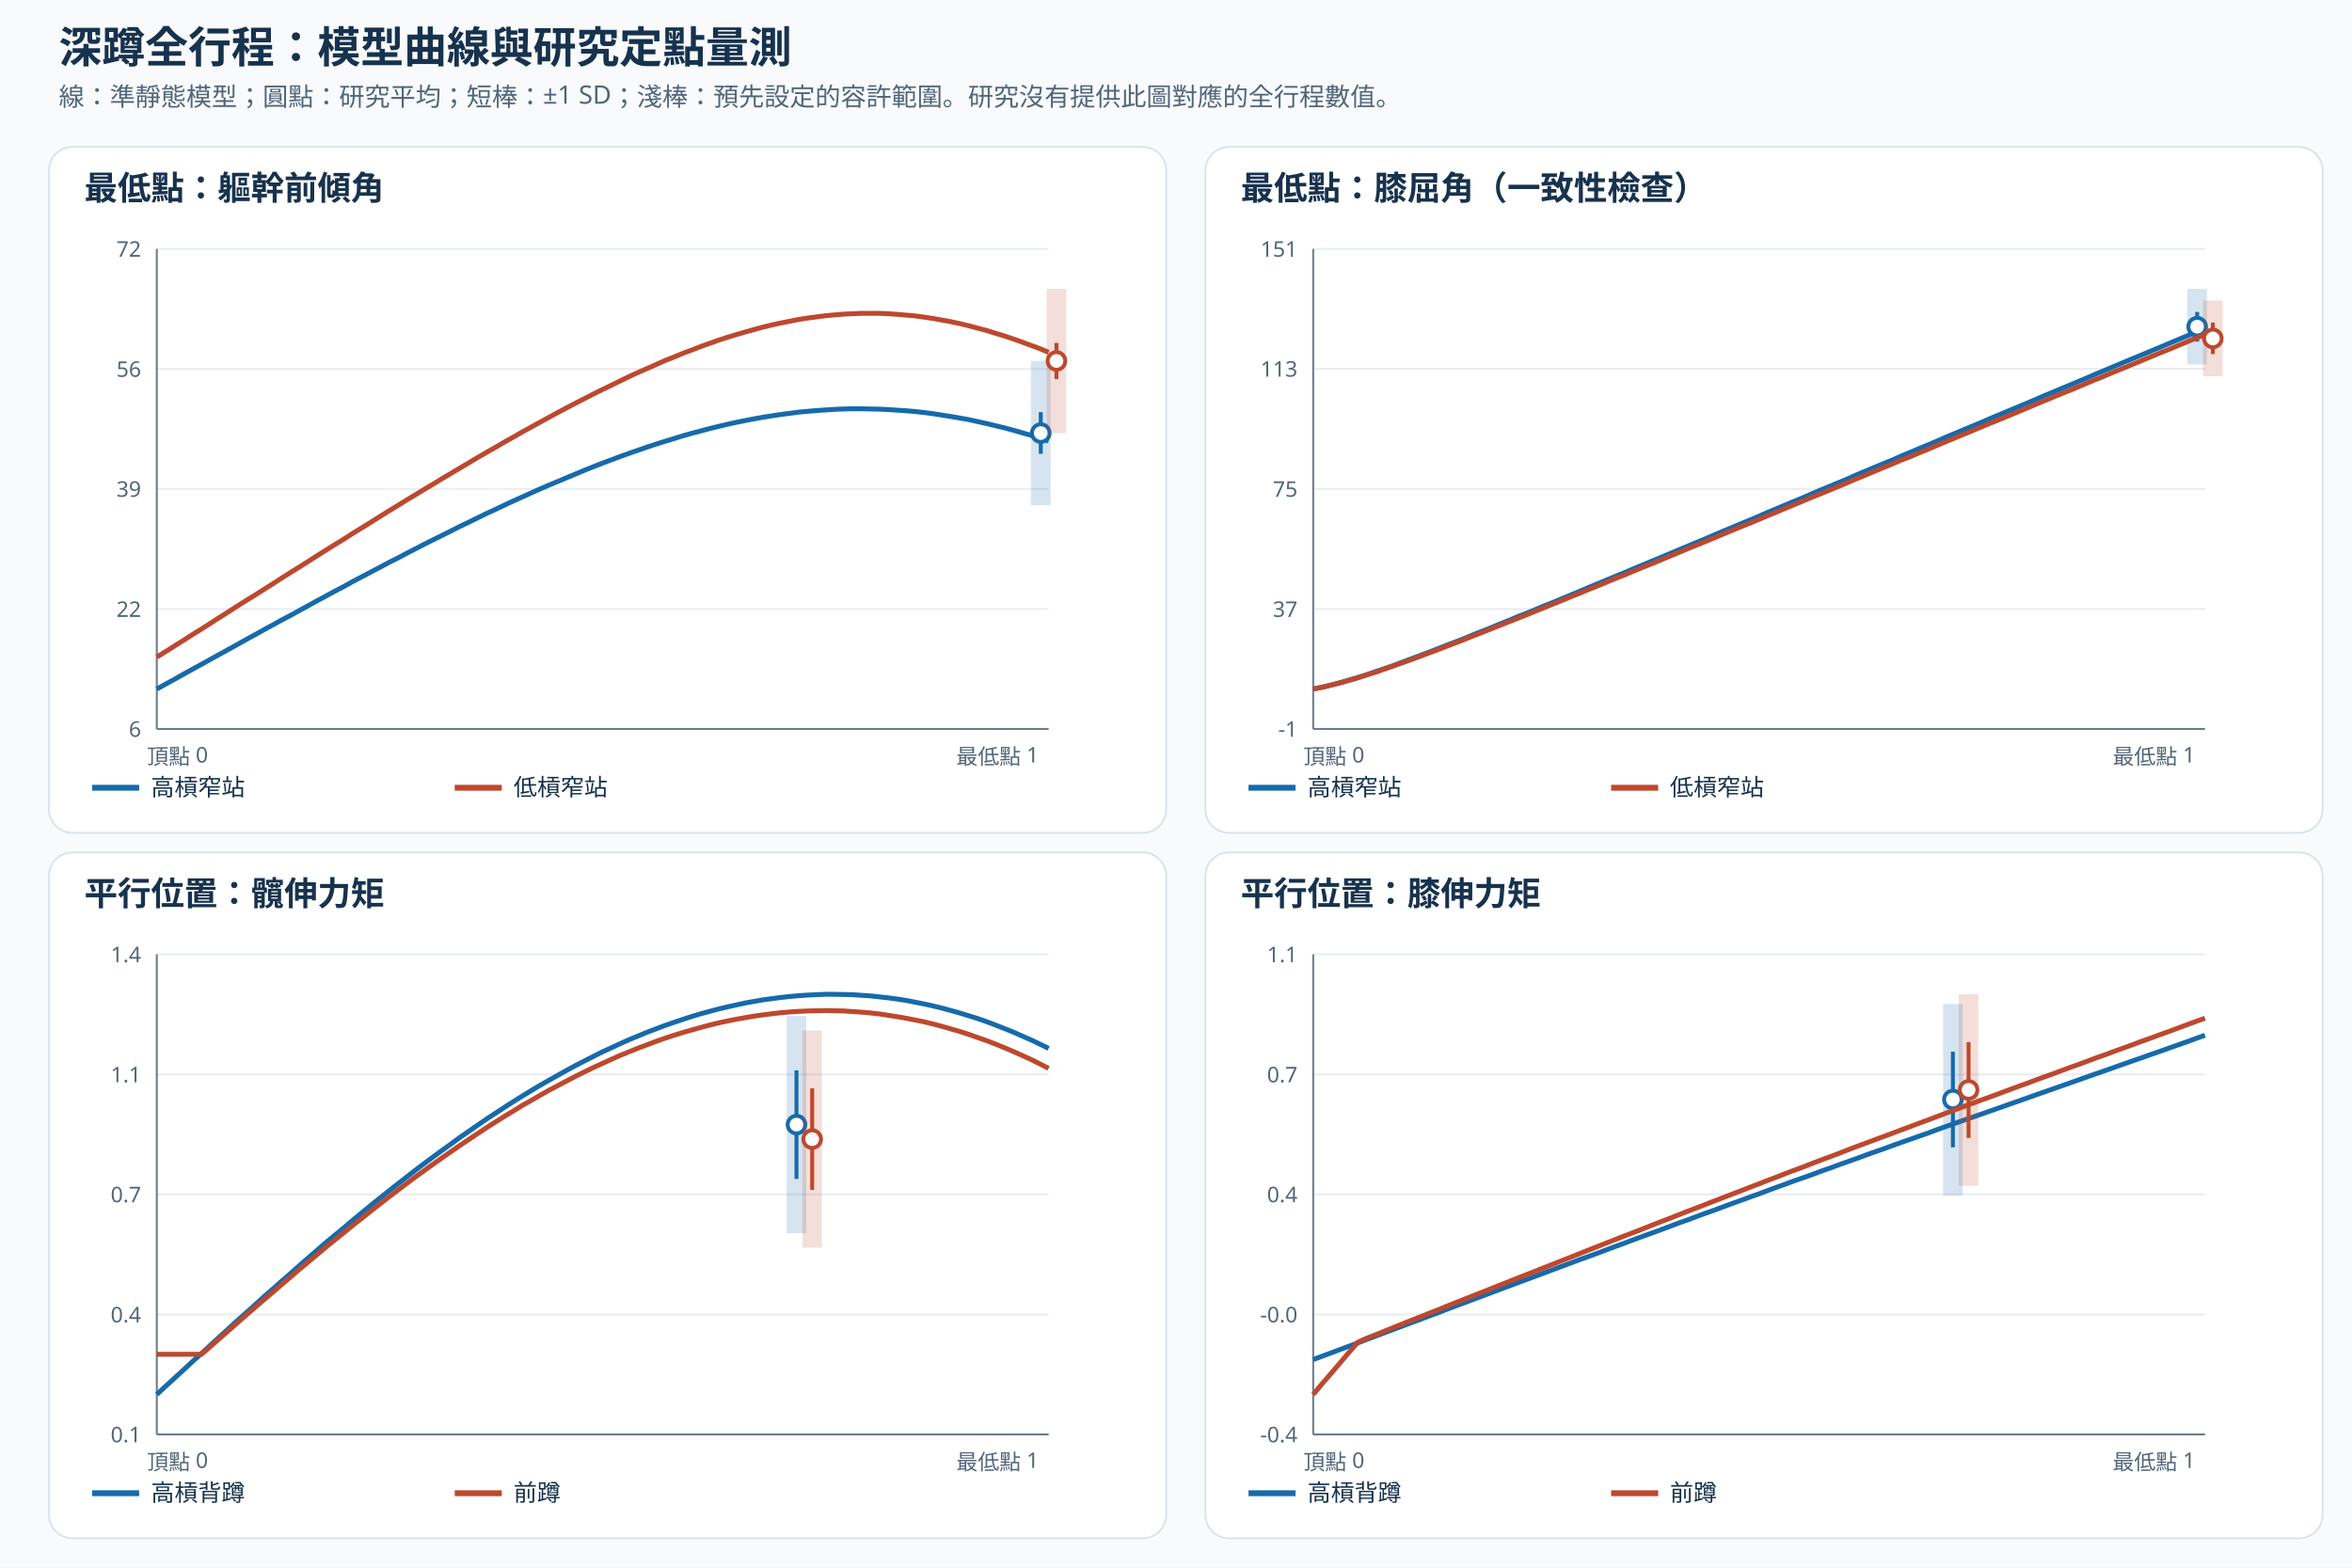
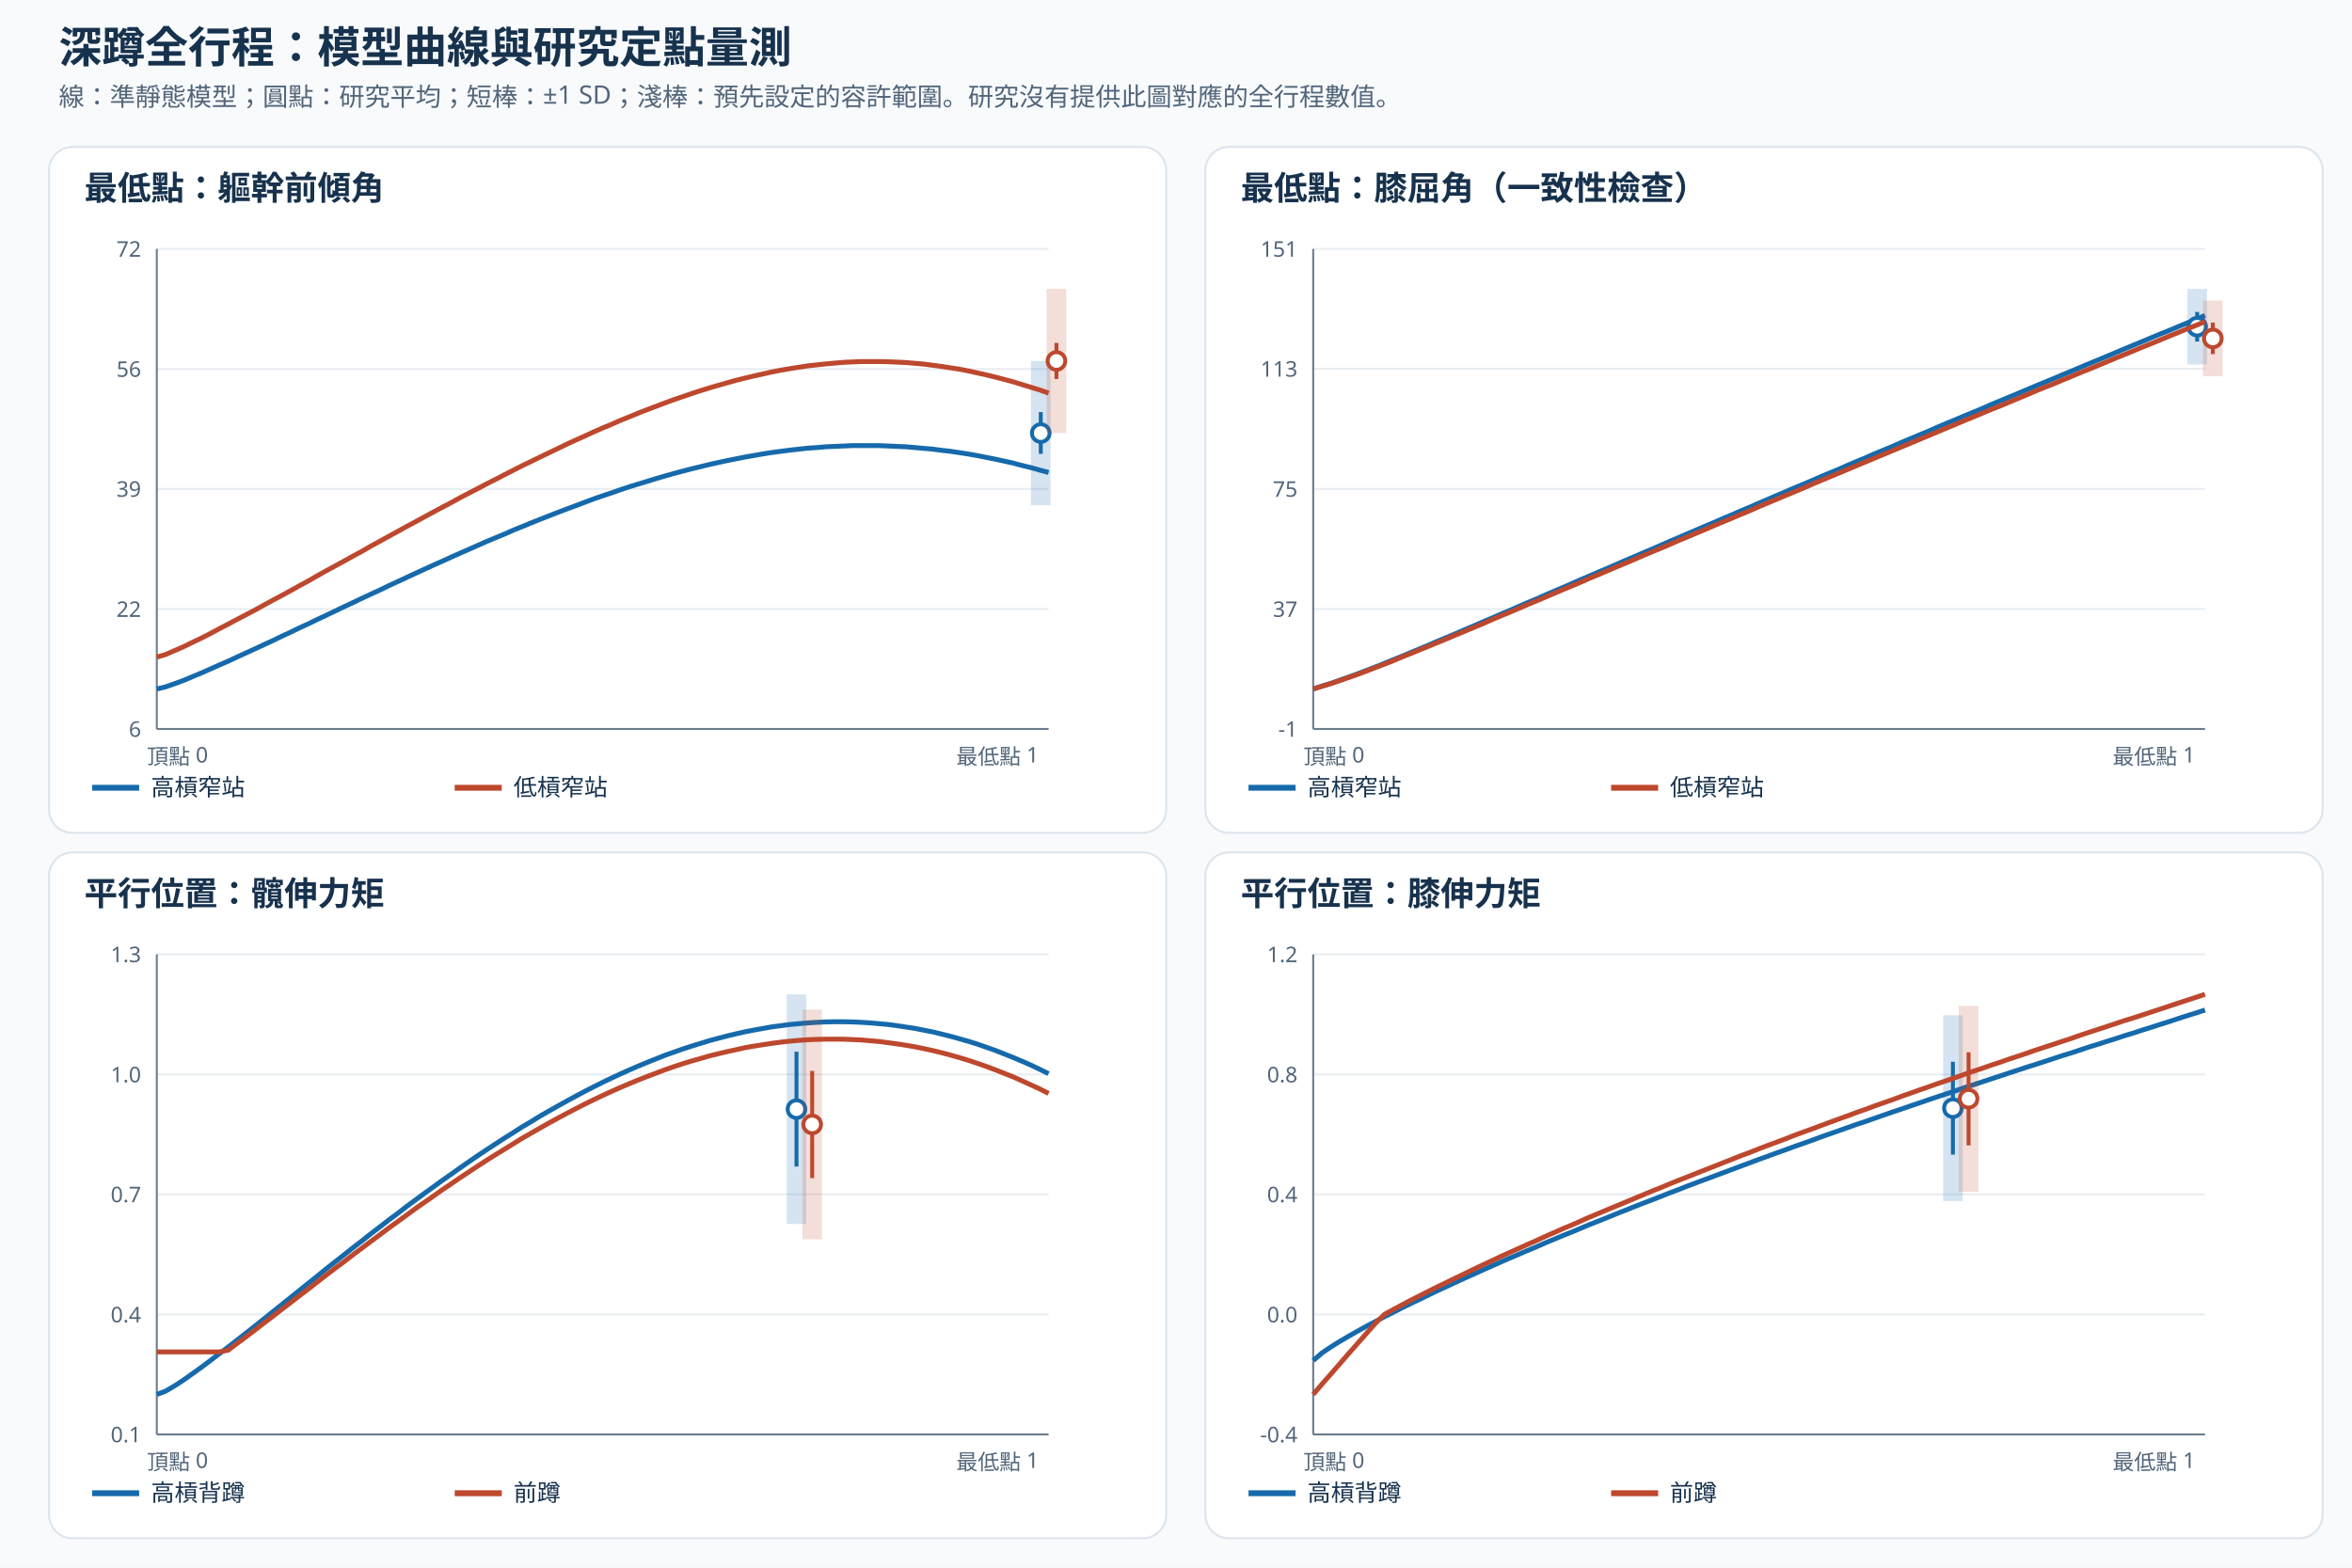
<svg xmlns="http://www.w3.org/2000/svg" viewBox="0 0 1200 800" role="img" aria-label="深蹲模型全行程與研究特定位置數值比對">
  <rect width="1200" height="800" fill="#f8fafc" />
  <text x="30" y="32" font-family="sans-serif" font-size="22" font-weight="700" fill="#17324d">深蹲全行程：模型曲線與研究定點量測</text>
  <text x="30" y="54" font-family="sans-serif" font-size="13" fill="#526579">線：準靜態模型；圓點：研究平均；短棒：±1 SD；淺棒：預先設定的容許範圍。研究沒有提供此圖對應的全行程數值。</text>
  <rect x="25" y="75" width="570" height="350" rx="12" fill="white" stroke="#dce4ed" />
  <text x="43" y="102" font-family="sans-serif" font-size="17" font-weight="700" fill="#17324d">最低點：軀幹前傾角</text>
  <line x1="80" y1="372.0" x2="535" y2="372.0" stroke="#e8edf2" />
  <text x="72" y="376.0" text-anchor="end" font-family="sans-serif" font-size="11" fill="#526579">6</text>
  <line x1="80" y1="310.8" x2="535" y2="310.8" stroke="#e8edf2" />
  <text x="72" y="314.8" text-anchor="end" font-family="sans-serif" font-size="11" fill="#526579">22</text>
  <line x1="80" y1="249.5" x2="535" y2="249.5" stroke="#e8edf2" />
  <text x="72" y="253.5" text-anchor="end" font-family="sans-serif" font-size="11" fill="#526579">39</text>
  <line x1="80" y1="188.3" x2="535" y2="188.3" stroke="#e8edf2" />
  <text x="72" y="192.3" text-anchor="end" font-family="sans-serif" font-size="11" fill="#526579">56</text>
  <line x1="80" y1="127.0" x2="535" y2="127.0" stroke="#e8edf2" />
  <text x="72" y="131.0" text-anchor="end" font-family="sans-serif" font-size="11" fill="#526579">72</text>
  <line x1="80" y1="127" x2="80" y2="372" stroke="#6b7c8c" />
  <line x1="80" y1="372" x2="535" y2="372" stroke="#6b7c8c" />
  <text x="75" y="390" font-family="sans-serif" font-size="11" fill="#526579">頂點 0</text>
  <text x="530" y="390" text-anchor="end" font-family="sans-serif" font-size="11" fill="#526579">最低點 1</text>
-   <path d="M80.0,351.6 L84.5,349.1 L89.1,346.6 L93.7,344.0 L98.2,341.5 L102.8,339.0 L107.3,336.5 L111.8,334.0 L116.4,331.5 L120.9,329.0 L125.5,326.4 L130.1,323.9 L134.6,321.4 L139.2,318.9 L143.7,316.4 L148.3,314.0 L152.8,311.5 L157.4,309.0 L161.9,306.5 L166.4,304.1 L171.0,301.6 L175.6,299.2 L180.1,296.7 L184.7,294.3 L189.2,291.9 L193.8,289.5 L198.3,287.1 L202.9,284.8 L207.4,282.4 L211.9,280.1 L216.5,277.7 L221.1,275.4 L225.6,273.2 L230.2,270.9 L234.7,268.6 L239.3,266.4 L243.8,264.2 L248.3,262.0 L252.9,259.9 L257.5,257.7 L262.0,255.6 L266.5,253.6 L271.1,251.5 L275.6,249.5 L280.2,247.5 L284.8,245.6 L289.3,243.7 L293.9,241.8 L298.4,239.9 L302.9,238.1 L307.5,236.3 L312.1,234.6 L316.6,232.9 L321.1,231.3 L325.7,229.7 L330.3,228.1 L334.8,226.6 L339.3,225.2 L343.9,223.8 L348.4,222.4 L353.0,221.1 L357.6,219.9 L362.1,218.7 L366.6,217.6 L371.2,216.5 L375.8,215.5 L380.3,214.6 L384.9,213.7 L389.4,212.9 L393.9,212.2 L398.5,211.5 L403.1,210.9 L407.6,210.3 L412.1,209.9 L416.7,209.5 L421.3,209.2 L425.8,208.9 L430.4,208.7 L434.9,208.6 L439.4,208.6 L444.0,208.7 L448.6,208.8 L453.1,209.0 L457.6,209.3 L462.2,209.6 L466.8,210.0 L471.3,210.5 L475.9,211.1 L480.4,211.8 L484.9,212.5 L489.5,213.3 L494.1,214.1 L498.6,215.1 L503.2,216.1 L507.7,217.2 L512.3,218.3 L516.8,219.5 L521.3,220.8 L525.9,222.1 L530.5,223.6 L535.0,225.0" fill="none" stroke="#166aab" stroke-width="2.5" />
+   <path d="M80.0,351.6 L84.5,350.5 L89.1,348.9 L93.7,347.2 L98.2,345.3 L102.8,343.4 L107.3,341.4 L111.8,339.4 L116.4,337.4 L120.9,335.3 L125.5,333.2 L130.1,331.1 L134.6,329.0 L139.2,326.9 L143.7,324.7 L148.3,322.6 L152.8,320.4 L157.4,318.3 L161.9,316.1 L166.4,314.0 L171.0,311.8 L175.6,309.6 L180.1,307.5 L184.7,305.3 L189.2,303.2 L193.8,301.1 L198.3,298.9 L202.9,296.8 L207.4,294.7 L211.9,292.6 L216.5,290.5 L221.1,288.4 L225.6,286.4 L230.2,284.3 L234.7,282.3 L239.3,280.3 L243.8,278.3 L248.3,276.3 L252.9,274.4 L257.5,272.5 L262.0,270.5 L266.5,268.7 L271.1,266.8 L275.6,265.0 L280.2,263.2 L284.8,261.4 L289.3,259.7 L293.9,258.0 L298.4,256.3 L302.9,254.6 L307.5,253.0 L312.1,251.5 L316.6,249.9 L321.1,248.4 L325.7,247.0 L330.3,245.6 L334.8,244.2 L339.3,242.9 L343.9,241.6 L348.4,240.4 L353.0,239.2 L357.6,238.1 L362.1,237.0 L366.6,236.0 L371.2,235.0 L375.8,234.1 L380.3,233.2 L384.9,232.4 L389.4,231.6 L393.9,230.9 L398.5,230.3 L403.1,229.7 L407.6,229.2 L412.1,228.7 L416.7,228.4 L421.3,228.0 L425.8,227.8 L430.4,227.6 L434.9,227.4 L439.4,227.4 L444.0,227.4 L448.6,227.4 L453.1,227.6 L457.6,227.8 L462.2,228.0 L466.8,228.4 L471.3,228.8 L475.9,229.2 L480.4,229.8 L484.9,230.3 L489.5,231.0 L494.1,231.7 L498.6,232.5 L503.2,233.4 L507.7,234.3 L512.3,235.3 L516.8,236.3 L521.3,237.5 L525.9,238.6 L530.5,239.9 L535.0,241.1" fill="none" stroke="#166aab" stroke-width="2.5" />
  <line x1="531" y1="257.8" x2="531" y2="184.2" stroke="#166aab" stroke-width="10" opacity="0.18" />
  <line x1="531" y1="231.6" x2="531" y2="210.3" stroke="#166aab" stroke-width="2" />
  <circle cx="531" cy="221.0" r="4.5" fill="white" stroke="#166aab" stroke-width="2" />
  <line x1="47" y1="402" x2="71" y2="402" stroke="#166aab" stroke-width="3" />
  <text x="77" y="406" font-family="sans-serif" font-size="12" fill="#17324d">高槓窄站</text>
-   <path d="M80.0,335.3 L84.5,332.5 L89.1,329.6 L93.7,326.7 L98.2,323.8 L102.8,321.0 L107.3,318.1 L111.8,315.2 L116.4,312.3 L120.9,309.4 L125.5,306.5 L130.1,303.7 L134.6,300.8 L139.2,297.9 L143.7,295.0 L148.3,292.1 L152.8,289.3 L157.4,286.4 L161.9,283.5 L166.4,280.7 L171.0,277.8 L175.6,275.0 L180.1,272.1 L184.7,269.3 L189.2,266.5 L193.8,263.6 L198.3,260.8 L202.9,258.0 L207.4,255.2 L211.9,252.5 L216.5,249.7 L221.1,247.0 L225.6,244.2 L230.2,241.5 L234.7,238.8 L239.3,236.1 L243.8,233.4 L248.3,230.8 L252.9,228.2 L257.5,225.5 L262.0,223.0 L266.5,220.4 L271.1,217.9 L275.6,215.4 L280.2,212.9 L284.8,210.4 L289.3,208.0 L293.9,205.6 L298.4,203.3 L302.9,201.0 L307.5,198.7 L312.1,196.5 L316.6,194.3 L321.1,192.1 L325.7,190.0 L330.3,188.0 L334.8,186.0 L339.3,184.0 L343.9,182.2 L348.4,180.3 L353.0,178.6 L357.6,176.8 L362.1,175.2 L366.6,173.6 L371.2,172.1 L375.8,170.7 L380.3,169.4 L384.9,168.1 L389.4,166.9 L393.9,165.8 L398.5,164.8 L403.1,163.9 L407.6,163.0 L412.1,162.3 L416.7,161.7 L421.3,161.1 L425.8,160.7 L430.4,160.3 L434.9,160.1 L439.4,159.9 L444.0,159.9 L448.6,159.9 L453.1,160.1 L457.6,160.4 L462.2,160.8 L466.8,161.2 L471.3,161.8 L475.9,162.5 L480.4,163.3 L484.9,164.1 L489.5,165.1 L494.1,166.2 L498.6,167.4 L503.2,168.6 L507.7,170.0 L512.3,171.4 L516.8,172.9 L521.3,174.5 L525.9,176.2 L530.5,177.9 L535.0,179.8" fill="none" stroke="#bd482e" stroke-width="2.5" />
+   <path d="M80.0,335.3 L84.5,334.0 L89.1,332.0 L93.7,330.0 L98.2,327.8 L102.8,325.6 L107.3,323.3 L111.8,320.9 L116.4,318.5 L120.9,316.1 L125.5,313.7 L130.1,311.3 L134.6,308.8 L139.2,306.3 L143.7,303.9 L148.3,301.4 L152.8,298.9 L157.4,296.4 L161.9,293.8 L166.4,291.3 L171.0,288.8 L175.6,286.3 L180.1,283.8 L184.7,281.3 L189.2,278.7 L193.8,276.2 L198.3,273.7 L202.9,271.2 L207.4,268.7 L211.9,266.3 L216.5,263.8 L221.1,261.3 L225.6,258.9 L230.2,256.5 L234.7,254.0 L239.3,251.6 L243.8,249.3 L248.3,246.9 L252.9,244.6 L257.5,242.2 L262.0,239.9 L266.5,237.6 L271.1,235.4 L275.6,233.2 L280.2,231.0 L284.8,228.8 L289.3,226.6 L293.9,224.5 L298.4,222.5 L302.9,220.4 L307.5,218.4 L312.1,216.5 L316.6,214.5 L321.1,212.7 L325.7,210.8 L330.3,209.0 L334.8,207.3 L339.3,205.6 L343.9,203.9 L348.4,202.4 L353.0,200.8 L357.6,199.3 L362.1,197.9 L366.6,196.6 L371.2,195.3 L375.8,194.0 L380.3,192.9 L384.9,191.8 L389.4,190.8 L393.9,189.8 L398.5,188.9 L403.1,188.1 L407.6,187.4 L412.1,186.7 L416.7,186.2 L421.3,185.7 L425.8,185.3 L430.4,184.9 L434.9,184.7 L439.4,184.5 L444.0,184.5 L448.6,184.5 L453.1,184.6 L457.6,184.8 L462.2,185.0 L466.8,185.4 L471.3,185.8 L475.9,186.4 L480.4,187.0 L484.9,187.7 L489.5,188.4 L494.1,189.3 L498.6,190.3 L503.2,191.3 L507.7,192.4 L512.3,193.6 L516.8,194.8 L521.3,196.2 L525.9,197.6 L530.5,199.0 L535.0,200.6" fill="none" stroke="#bd482e" stroke-width="2.5" />
  <line x1="539" y1="221.0" x2="539" y2="147.4" stroke="#bd482e" stroke-width="10" opacity="0.18" />
  <line x1="539" y1="193.4" x2="539" y2="175.0" stroke="#bd482e" stroke-width="2" />
  <circle cx="539" cy="184.2" r="4.5" fill="white" stroke="#bd482e" stroke-width="2" />
  <line x1="232" y1="402" x2="256" y2="402" stroke="#bd482e" stroke-width="3" />
  <text x="262" y="406" font-family="sans-serif" font-size="12" fill="#17324d">低槓窄站</text>
  <rect x="615" y="75" width="570" height="350" rx="12" fill="white" stroke="#dce4ed" />
  <text x="633" y="102" font-family="sans-serif" font-size="17" font-weight="700" fill="#17324d">最低點：膝屈角（一致性檢查）</text>
  <line x1="670" y1="372.0" x2="1125" y2="372.0" stroke="#e8edf2" />
  <text x="662" y="376.0" text-anchor="end" font-family="sans-serif" font-size="11" fill="#526579">-1</text>
  <line x1="670" y1="310.8" x2="1125" y2="310.8" stroke="#e8edf2" />
  <text x="662" y="314.8" text-anchor="end" font-family="sans-serif" font-size="11" fill="#526579">37</text>
  <line x1="670" y1="249.5" x2="1125" y2="249.5" stroke="#e8edf2" />
  <text x="662" y="253.5" text-anchor="end" font-family="sans-serif" font-size="11" fill="#526579">75</text>
  <line x1="670" y1="188.2" x2="1125" y2="188.2" stroke="#e8edf2" />
  <text x="662" y="192.2" text-anchor="end" font-family="sans-serif" font-size="11" fill="#526579">113</text>
  <line x1="670" y1="127.0" x2="1125" y2="127.0" stroke="#e8edf2" />
  <text x="662" y="131.0" text-anchor="end" font-family="sans-serif" font-size="11" fill="#526579">151</text>
  <line x1="670" y1="127" x2="670" y2="372" stroke="#6b7c8c" />
  <line x1="670" y1="372" x2="1125" y2="372" stroke="#6b7c8c" />
  <text x="665" y="390" font-family="sans-serif" font-size="11" fill="#526579">頂點 0</text>
  <text x="1120" y="390" text-anchor="end" font-family="sans-serif" font-size="11" fill="#526579">最低點 1</text>
-   <path d="M670.0,351.6 L674.5,350.7 L679.1,349.6 L683.6,348.4 L688.2,347.1 L692.8,345.7 L697.3,344.3 L701.9,342.7 L706.4,341.2 L711.0,339.6 L715.5,337.9 L720.0,336.2 L724.6,334.5 L729.1,332.8 L733.7,331.0 L738.3,329.2 L742.8,327.5 L747.4,325.7 L751.9,323.8 L756.5,322.0 L761.0,320.2 L765.5,318.3 L770.1,316.5 L774.6,314.6 L779.2,312.8 L783.8,310.9 L788.3,309.0 L792.9,307.2 L797.4,305.3 L802.0,303.4 L806.5,301.5 L811.0,299.6 L815.6,297.7 L820.1,295.8 L824.7,293.9 L829.3,292.0 L833.8,290.1 L838.4,288.2 L842.9,286.3 L847.5,284.4 L852.0,282.5 L856.5,280.6 L861.1,278.7 L865.6,276.8 L870.2,274.9 L874.8,272.9 L879.3,271.0 L883.9,269.1 L888.4,267.2 L893.0,265.3 L897.5,263.4 L902.0,261.4 L906.6,259.5 L911.1,257.6 L915.7,255.7 L920.3,253.8 L924.8,251.8 L929.3,249.9 L933.9,248.0 L938.5,246.1 L943.0,244.2 L947.5,242.2 L952.1,240.3 L956.6,238.4 L961.2,236.5 L965.8,234.6 L970.3,232.6 L974.9,230.7 L979.4,228.8 L984.0,226.9 L988.5,225.0 L993.0,223.0 L997.6,221.1 L1002.1,219.2 L1006.7,217.3 L1011.3,215.4 L1015.8,213.4 L1020.4,211.5 L1024.9,209.6 L1029.5,207.7 L1034.0,205.8 L1038.5,203.9 L1043.1,201.9 L1047.7,200.0 L1052.2,198.1 L1056.8,196.2 L1061.3,194.3 L1065.8,192.4 L1070.4,190.4 L1075.0,188.5 L1079.5,186.6 L1084.0,184.7 L1088.6,182.8 L1093.2,180.9 L1097.7,179.0 L1102.3,177.1 L1106.8,175.2 L1111.3,173.3 L1115.9,171.4 L1120.5,169.5 L1125.0,167.6" fill="none" stroke="#166aab" stroke-width="2.5" />
+   <path d="M670.0,351.6 L674.5,350.1 L679.1,348.7 L683.6,347.1 L688.2,345.5 L692.8,343.8 L697.3,342.1 L701.9,340.3 L706.4,338.5 L711.0,336.6 L715.5,334.8 L720.0,332.9 L724.6,331.0 L729.1,329.1 L733.7,327.1 L738.3,325.2 L742.8,323.3 L747.4,321.3 L751.9,319.4 L756.5,317.4 L761.0,315.5 L765.5,313.5 L770.1,311.6 L774.6,309.6 L779.2,307.6 L783.8,305.7 L788.3,303.7 L792.9,301.7 L797.4,299.8 L802.0,297.8 L806.5,295.8 L811.0,293.9 L815.6,291.9 L820.1,290.0 L824.7,288.0 L829.3,286.0 L833.8,284.1 L838.4,282.1 L842.9,280.2 L847.5,278.2 L852.0,276.2 L856.5,274.3 L861.1,272.3 L865.6,270.4 L870.2,268.4 L874.8,266.5 L879.3,264.5 L883.9,262.6 L888.4,260.6 L893.0,258.7 L897.5,256.7 L902.0,254.8 L906.6,252.8 L911.1,250.9 L915.7,248.9 L920.3,247.0 L924.8,245.1 L929.3,243.1 L933.9,241.2 L938.5,239.3 L943.0,237.3 L947.5,235.4 L952.1,233.5 L956.6,231.5 L961.2,229.6 L965.8,227.7 L970.3,225.7 L974.9,223.8 L979.4,221.9 L984.0,220.0 L988.5,218.0 L993.0,216.1 L997.6,214.2 L1002.1,212.3 L1006.7,210.4 L1011.3,208.5 L1015.8,206.5 L1020.4,204.6 L1024.9,202.7 L1029.5,200.8 L1034.0,198.9 L1038.5,197.0 L1043.1,195.1 L1047.7,193.2 L1052.2,191.3 L1056.8,189.4 L1061.3,187.5 L1065.8,185.6 L1070.4,183.7 L1075.0,181.8 L1079.5,179.9 L1084.0,178.0 L1088.6,176.1 L1093.2,174.2 L1097.7,172.3 L1102.3,170.4 L1106.8,168.6 L1111.3,166.7 L1115.9,164.8 L1120.5,162.9 L1125.0,161.0" fill="none" stroke="#166aab" stroke-width="2.5" />
  <line x1="1121" y1="186.0" x2="1121" y2="147.4" stroke="#166aab" stroke-width="10" opacity="0.18" />
  <line x1="1121" y1="174.3" x2="1121" y2="159.2" stroke="#166aab" stroke-width="2" />
  <circle cx="1121" cy="166.7" r="4.5" fill="white" stroke="#166aab" stroke-width="2" />
  <line x1="637" y1="402" x2="661" y2="402" stroke="#166aab" stroke-width="3" />
  <text x="667" y="406" font-family="sans-serif" font-size="12" fill="#17324d">高槓窄站</text>
-   <path d="M670.0,351.6 L674.5,350.7 L679.1,349.6 L683.6,348.5 L688.2,347.2 L692.8,345.9 L697.3,344.4 L701.9,343.0 L706.4,341.4 L711.0,339.8 L715.5,338.2 L720.0,336.6 L724.6,334.9 L729.1,333.2 L733.7,331.5 L738.3,329.7 L742.8,328.0 L747.4,326.2 L751.9,324.4 L756.5,322.6 L761.0,320.8 L765.5,319.0 L770.1,317.2 L774.6,315.4 L779.2,313.6 L783.8,311.7 L788.3,309.9 L792.9,308.0 L797.4,306.2 L802.0,304.3 L806.5,302.5 L811.0,300.6 L815.6,298.8 L820.1,296.9 L824.7,295.0 L829.3,293.2 L833.8,291.3 L838.4,289.4 L842.9,287.6 L847.5,285.7 L852.0,283.8 L856.5,281.9 L861.1,280.0 L865.6,278.2 L870.2,276.3 L874.8,274.4 L879.3,272.5 L883.9,270.6 L888.4,268.7 L893.0,266.9 L897.5,265.0 L902.0,263.1 L906.6,261.2 L911.1,259.3 L915.7,257.4 L920.3,255.5 L924.8,253.6 L929.3,251.8 L933.9,249.9 L938.5,248.0 L943.0,246.1 L947.5,244.2 L952.1,242.3 L956.6,240.4 L961.2,238.5 L965.8,236.6 L970.3,234.7 L974.9,232.9 L979.4,231.0 L984.0,229.1 L988.5,227.2 L993.0,225.3 L997.6,223.4 L1002.1,221.5 L1006.7,219.6 L1011.3,217.7 L1015.8,215.8 L1020.4,214.0 L1024.9,212.1 L1029.5,210.2 L1034.0,208.3 L1038.5,206.4 L1043.1,204.5 L1047.7,202.6 L1052.2,200.7 L1056.8,198.9 L1061.3,197.0 L1065.8,195.1 L1070.4,193.2 L1075.0,191.3 L1079.5,189.4 L1084.0,187.6 L1088.6,185.7 L1093.2,183.8 L1097.7,181.9 L1102.3,180.0 L1106.8,178.2 L1111.3,176.3 L1115.9,174.4 L1120.5,172.5 L1125.0,170.7" fill="none" stroke="#bd482e" stroke-width="2.5" />
+   <path d="M670.0,351.6 L674.5,350.2 L679.1,348.8 L683.6,347.3 L688.2,345.7 L692.8,344.1 L697.3,342.4 L701.9,340.6 L706.4,338.9 L711.0,337.1 L715.5,335.2 L720.0,333.4 L724.6,331.5 L729.1,329.7 L733.7,327.8 L738.3,325.9 L742.8,324.0 L747.4,322.1 L751.9,320.2 L756.5,318.3 L761.0,316.3 L765.5,314.4 L770.1,312.5 L774.6,310.6 L779.2,308.6 L783.8,306.7 L788.3,304.8 L792.9,302.8 L797.4,300.9 L802.0,299.0 L806.5,297.1 L811.0,295.1 L815.6,293.2 L820.1,291.3 L824.7,289.3 L829.3,287.4 L833.8,285.5 L838.4,283.5 L842.9,281.6 L847.5,279.7 L852.0,277.8 L856.5,275.8 L861.1,273.9 L865.6,272.0 L870.2,270.1 L874.8,268.1 L879.3,266.2 L883.9,264.3 L888.4,262.4 L893.0,260.5 L897.5,258.5 L902.0,256.6 L906.6,254.7 L911.1,252.8 L915.7,250.9 L920.3,249.0 L924.8,247.0 L929.3,245.1 L933.9,243.2 L938.5,241.3 L943.0,239.4 L947.5,237.5 L952.1,235.6 L956.6,233.7 L961.2,231.8 L965.8,229.9 L970.3,228.0 L974.9,226.1 L979.4,224.2 L984.0,222.3 L988.5,220.4 L993.0,218.5 L997.6,216.6 L1002.1,214.7 L1006.7,212.8 L1011.3,210.9 L1015.8,209.0 L1020.4,207.2 L1024.9,205.3 L1029.5,203.4 L1034.0,201.5 L1038.5,199.6 L1043.1,197.7 L1047.7,195.9 L1052.2,194.0 L1056.8,192.1 L1061.3,190.2 L1065.8,188.4 L1070.4,186.5 L1075.0,184.6 L1079.5,182.7 L1084.0,180.9 L1088.6,179.0 L1093.2,177.1 L1097.7,175.3 L1102.3,173.4 L1106.8,171.5 L1111.3,169.7 L1115.9,167.8 L1120.5,166.0 L1125.0,164.1" fill="none" stroke="#bd482e" stroke-width="2.5" />
  <line x1="1129" y1="192.0" x2="1129" y2="153.4" stroke="#bd482e" stroke-width="10" opacity="0.18" />
  <line x1="1129" y1="180.7" x2="1129" y2="164.6" stroke="#bd482e" stroke-width="2" />
  <circle cx="1129" cy="172.7" r="4.5" fill="white" stroke="#bd482e" stroke-width="2" />
  <line x1="822" y1="402" x2="846" y2="402" stroke="#bd482e" stroke-width="3" />
  <text x="852" y="406" font-family="sans-serif" font-size="12" fill="#17324d">低槓窄站</text>
  <rect x="25" y="435" width="570" height="350" rx="12" fill="white" stroke="#dce4ed" />
  <text x="43" y="462" font-family="sans-serif" font-size="17" font-weight="700" fill="#17324d">平行位置：髖伸力矩</text>
  <line x1="80" y1="732.0" x2="535" y2="732.0" stroke="#e8edf2" />
  <text x="72" y="736.0" text-anchor="end" font-family="sans-serif" font-size="11" fill="#526579">0.1</text>
  <line x1="80" y1="670.8" x2="535" y2="670.8" stroke="#e8edf2" />
  <text x="72" y="674.8" text-anchor="end" font-family="sans-serif" font-size="11" fill="#526579">0.4</text>
  <line x1="80" y1="609.5" x2="535" y2="609.5" stroke="#e8edf2" />
  <text x="72" y="613.5" text-anchor="end" font-family="sans-serif" font-size="11" fill="#526579">0.7</text>
  <line x1="80" y1="548.3" x2="535" y2="548.3" stroke="#e8edf2" />
-   <text x="72" y="552.3" text-anchor="end" font-family="sans-serif" font-size="11" fill="#526579">1.1</text>
+   <text x="72" y="552.3" text-anchor="end" font-family="sans-serif" font-size="11" fill="#526579">1.0</text>
  <line x1="80" y1="487.0" x2="535" y2="487.0" stroke="#e8edf2" />
-   <text x="72" y="491.0" text-anchor="end" font-family="sans-serif" font-size="11" fill="#526579">1.4</text>
+   <text x="72" y="491.0" text-anchor="end" font-family="sans-serif" font-size="11" fill="#526579">1.3</text>
  <line x1="80" y1="487" x2="80" y2="732" stroke="#6b7c8c" />
  <line x1="80" y1="732" x2="535" y2="732" stroke="#6b7c8c" />
  <text x="75" y="750" font-family="sans-serif" font-size="11" fill="#526579">頂點 0</text>
  <text x="530" y="750" text-anchor="end" font-family="sans-serif" font-size="11" fill="#526579">最低點 1</text>
-   <path d="M80.0,711.6 L84.5,707.4 L89.1,703.2 L93.7,699.0 L98.2,694.8 L102.8,690.7 L107.3,686.5 L111.8,682.4 L116.4,678.2 L120.9,674.1 L125.5,670.0 L130.1,665.9 L134.6,661.8 L139.2,657.8 L143.7,653.8 L148.3,649.8 L152.8,645.8 L157.4,641.8 L161.9,637.9 L166.4,634.0 L171.0,630.2 L175.6,626.4 L180.1,622.6 L184.7,618.8 L189.2,615.1 L193.8,611.4 L198.3,607.8 L202.9,604.2 L207.4,600.7 L211.9,597.2 L216.5,593.7 L221.1,590.3 L225.6,587.0 L230.2,583.7 L234.7,580.4 L239.3,577.2 L243.8,574.1 L248.3,571.0 L252.9,568.0 L257.5,565.0 L262.0,562.1 L266.5,559.3 L271.1,556.5 L275.6,553.8 L280.2,551.2 L284.8,548.6 L289.3,546.1 L293.9,543.6 L298.4,541.3 L302.9,539.0 L307.5,536.7 L312.1,534.6 L316.6,532.5 L321.1,530.5 L325.7,528.6 L330.3,526.7 L334.8,525.0 L339.3,523.3 L343.9,521.7 L348.4,520.2 L353.0,518.7 L357.6,517.3 L362.1,516.1 L366.6,514.9 L371.2,513.8 L375.8,512.8 L380.3,511.8 L384.9,511.0 L389.4,510.2 L393.9,509.6 L398.5,509.0 L403.1,508.5 L407.6,508.1 L412.1,507.8 L416.7,507.6 L421.3,507.4 L425.8,507.4 L430.4,507.5 L434.9,507.6 L439.4,507.9 L444.0,508.2 L448.6,508.7 L453.1,509.2 L457.6,509.8 L462.2,510.5 L466.8,511.4 L471.3,512.3 L475.9,513.3 L480.4,514.4 L484.9,515.6 L489.5,516.9 L494.1,518.3 L498.6,519.7 L503.2,521.3 L507.7,523.0 L512.3,524.8 L516.8,526.6 L521.3,528.6 L525.9,530.6 L530.5,532.8 L535.0,535.0" fill="none" stroke="#166aab" stroke-width="2.5" />
-   <line x1="406.375" y1="629.3" x2="406.375" y2="518.5" stroke="#166aab" stroke-width="10" opacity="0.18" />
-   <line x1="406.375" y1="601.6" x2="406.375" y2="546.2" stroke="#166aab" stroke-width="2" />
-   <circle cx="406.375" cy="573.9" r="4.5" fill="white" stroke="#166aab" stroke-width="2" />
+   <path d="M80.0,711.6 L84.5,709.9 L89.1,707.2 L93.7,704.2 L98.2,701.0 L102.8,697.7 L107.3,694.3 L111.8,690.9 L116.4,687.4 L120.9,683.9 L125.5,680.3 L130.1,676.7 L134.6,673.1 L139.2,669.4 L143.7,665.8 L148.3,662.1 L152.8,658.5 L157.4,654.8 L161.9,651.2 L166.4,647.5 L171.0,643.9 L175.6,640.3 L180.1,636.7 L184.7,633.2 L189.2,629.6 L193.8,626.1 L198.3,622.6 L202.9,619.2 L207.4,615.7 L211.9,612.4 L216.5,609.0 L221.1,605.7 L225.6,602.4 L230.2,599.2 L234.7,596.0 L239.3,592.8 L243.8,589.7 L248.3,586.7 L252.9,583.7 L257.5,580.7 L262.0,577.9 L266.5,575.0 L271.1,572.3 L275.6,569.5 L280.2,566.9 L284.8,564.3 L289.3,561.8 L293.9,559.3 L298.4,556.9 L302.9,554.6 L307.5,552.3 L312.1,550.1 L316.6,548.0 L321.1,546.0 L325.7,544.0 L330.3,542.1 L334.8,540.3 L339.3,538.5 L343.9,536.9 L348.4,535.3 L353.0,533.8 L357.6,532.4 L362.1,531.0 L366.6,529.8 L371.2,528.6 L375.8,527.5 L380.3,526.5 L384.9,525.6 L389.4,524.8 L393.9,524.0 L398.5,523.4 L403.1,522.8 L407.6,522.4 L412.1,522.0 L416.7,521.7 L421.3,521.5 L425.8,521.4 L430.4,521.4 L434.9,521.5 L439.4,521.7 L444.0,522.0 L448.6,522.4 L453.1,522.8 L457.6,523.4 L462.2,524.1 L466.8,524.8 L471.3,525.7 L475.9,526.6 L480.4,527.7 L484.9,528.8 L489.5,530.1 L494.1,531.4 L498.6,532.8 L503.2,534.4 L507.7,536.0 L512.3,537.8 L516.8,539.6 L521.3,541.5 L525.9,543.5 L530.5,545.7 L535.0,547.9" fill="none" stroke="#166aab" stroke-width="2.5" />
+   <line x1="406.375" y1="624.6" x2="406.375" y2="507.4" stroke="#166aab" stroke-width="10" opacity="0.18" />
+   <line x1="406.375" y1="595.3" x2="406.375" y2="536.7" stroke="#166aab" stroke-width="2" />
+   <circle cx="406.375" cy="566.0" r="4.5" fill="white" stroke="#166aab" stroke-width="2" />
  <line x1="47" y1="762" x2="71" y2="762" stroke="#166aab" stroke-width="3" />
  <text x="77" y="766" font-family="sans-serif" font-size="12" fill="#17324d">高槓背蹲</text>
-   <path d="M80.0,691.1 L84.5,691.1 L89.1,691.1 L93.7,691.1 L98.2,691.1 L102.8,691.1 L107.3,687.2 L111.8,683.2 L116.4,679.2 L120.9,675.2 L125.5,671.2 L130.1,667.2 L134.6,663.3 L139.2,659.4 L143.7,655.5 L148.3,651.6 L152.8,647.7 L157.4,643.9 L161.9,640.1 L166.4,636.3 L171.0,632.6 L175.6,628.9 L180.1,625.2 L184.7,621.6 L189.2,618.0 L193.8,614.4 L198.3,610.9 L202.9,607.4 L207.4,604.0 L211.9,600.6 L216.5,597.3 L221.1,594.0 L225.6,590.8 L230.2,587.6 L234.7,584.5 L239.3,581.4 L243.8,578.4 L248.3,575.4 L252.9,572.5 L257.5,569.6 L262.0,566.9 L266.5,564.1 L271.1,561.5 L275.6,558.9 L280.2,556.3 L284.8,553.9 L289.3,551.5 L293.9,549.1 L298.4,546.9 L302.9,544.7 L307.5,542.6 L312.1,540.5 L316.6,538.5 L321.1,536.7 L325.7,534.8 L330.3,533.1 L334.8,531.4 L339.3,529.8 L343.9,528.3 L348.4,526.9 L353.0,525.6 L357.6,524.3 L362.1,523.1 L366.6,522.0 L371.2,521.0 L375.8,520.1 L380.3,519.3 L384.9,518.5 L389.4,517.9 L393.9,517.3 L398.5,516.8 L403.1,516.4 L407.6,516.1 L412.1,515.9 L416.7,515.8 L421.3,515.7 L425.8,515.8 L430.4,515.9 L434.9,516.2 L439.4,516.5 L444.0,516.9 L448.6,517.4 L453.1,518.1 L457.6,518.8 L462.2,519.6 L466.8,520.5 L471.3,521.4 L475.9,522.5 L480.4,523.7 L484.9,525.0 L489.5,526.3 L494.1,527.8 L498.6,529.4 L503.2,531.0 L507.7,532.7 L512.3,534.6 L516.8,536.5 L521.3,538.5 L525.9,540.6 L530.5,542.9 L535.0,545.2" fill="none" stroke="#bd482e" stroke-width="2.5" />
-   <line x1="414.375" y1="636.7" x2="414.375" y2="525.9" stroke="#bd482e" stroke-width="10" opacity="0.18" />
-   <line x1="414.375" y1="607.2" x2="414.375" y2="555.4" stroke="#bd482e" stroke-width="2" />
-   <circle cx="414.375" cy="581.3" r="4.5" fill="white" stroke="#bd482e" stroke-width="2" />
+   <path d="M80.0,689.9 L84.5,689.9 L89.1,689.9 L93.7,689.9 L98.2,689.9 L102.8,689.9 L107.3,689.9 L111.8,689.9 L116.4,689.0 L120.9,685.6 L125.5,682.2 L130.1,678.7 L134.6,675.2 L139.2,671.7 L143.7,668.2 L148.3,664.7 L152.8,661.2 L157.4,657.7 L161.9,654.2 L166.4,650.7 L171.0,647.2 L175.6,643.8 L180.1,640.3 L184.7,636.9 L189.2,633.5 L193.8,630.1 L198.3,626.7 L202.9,623.4 L207.4,620.1 L211.9,616.8 L216.5,613.6 L221.1,610.4 L225.6,607.2 L230.2,604.1 L234.7,601.0 L239.3,598.0 L243.8,595.0 L248.3,592.1 L252.9,589.2 L257.5,586.4 L262.0,583.6 L266.5,580.8 L271.1,578.2 L275.6,575.6 L280.2,573.0 L284.8,570.5 L289.3,568.1 L293.9,565.7 L298.4,563.4 L302.9,561.2 L307.5,559.0 L312.1,556.9 L316.6,554.9 L321.1,553.0 L325.7,551.1 L330.3,549.3 L334.8,547.6 L339.3,545.9 L343.9,544.3 L348.4,542.8 L353.0,541.4 L357.6,540.1 L362.1,538.8 L366.6,537.7 L371.2,536.6 L375.8,535.6 L380.3,534.6 L384.9,533.8 L389.4,533.1 L393.9,532.4 L398.5,531.8 L403.1,531.3 L407.6,530.9 L412.1,530.6 L416.7,530.4 L421.3,530.3 L425.8,530.3 L430.4,530.3 L434.9,530.5 L439.4,530.7 L444.0,531.1 L448.6,531.5 L453.1,532.1 L457.6,532.7 L462.2,533.4 L466.8,534.2 L471.3,535.1 L475.9,536.1 L480.4,537.2 L484.9,538.4 L489.5,539.7 L494.1,541.1 L498.6,542.6 L503.2,544.2 L507.7,545.9 L512.3,547.7 L516.8,549.5 L521.3,551.5 L525.9,553.6 L530.5,555.7 L535.0,558.0" fill="none" stroke="#bd482e" stroke-width="2.5" />
+   <line x1="414.375" y1="632.4" x2="414.375" y2="515.2" stroke="#bd482e" stroke-width="10" opacity="0.18" />
+   <line x1="414.375" y1="601.2" x2="414.375" y2="546.5" stroke="#bd482e" stroke-width="2" />
+   <circle cx="414.375" cy="573.8" r="4.5" fill="white" stroke="#bd482e" stroke-width="2" />
  <line x1="232" y1="762" x2="256" y2="762" stroke="#bd482e" stroke-width="3" />
  <text x="262" y="766" font-family="sans-serif" font-size="12" fill="#17324d">前蹲</text>
  <rect x="615" y="435" width="570" height="350" rx="12" fill="white" stroke="#dce4ed" />
  <text x="633" y="462" font-family="sans-serif" font-size="17" font-weight="700" fill="#17324d">平行位置：膝伸力矩</text>
  <line x1="670" y1="732.0" x2="1125" y2="732.0" stroke="#e8edf2" />
  <text x="662" y="736.0" text-anchor="end" font-family="sans-serif" font-size="11" fill="#526579">-0.4</text>
  <line x1="670" y1="670.8" x2="1125" y2="670.8" stroke="#e8edf2" />
-   <text x="662" y="674.8" text-anchor="end" font-family="sans-serif" font-size="11" fill="#526579">-0.0</text>
+   <text x="662" y="674.8" text-anchor="end" font-family="sans-serif" font-size="11" fill="#526579">0.0</text>
  <line x1="670" y1="609.5" x2="1125" y2="609.5" stroke="#e8edf2" />
  <text x="662" y="613.5" text-anchor="end" font-family="sans-serif" font-size="11" fill="#526579">0.4</text>
  <line x1="670" y1="548.3" x2="1125" y2="548.3" stroke="#e8edf2" />
-   <text x="662" y="552.3" text-anchor="end" font-family="sans-serif" font-size="11" fill="#526579">0.7</text>
+   <text x="662" y="552.3" text-anchor="end" font-family="sans-serif" font-size="11" fill="#526579">0.8</text>
  <line x1="670" y1="487.0" x2="1125" y2="487.0" stroke="#e8edf2" />
-   <text x="662" y="491.0" text-anchor="end" font-family="sans-serif" font-size="11" fill="#526579">1.1</text>
+   <text x="662" y="491.0" text-anchor="end" font-family="sans-serif" font-size="11" fill="#526579">1.2</text>
  <line x1="670" y1="487" x2="670" y2="732" stroke="#6b7c8c" />
  <line x1="670" y1="732" x2="1125" y2="732" stroke="#6b7c8c" />
  <text x="665" y="750" font-family="sans-serif" font-size="11" fill="#526579">頂點 0</text>
  <text x="1120" y="750" text-anchor="end" font-family="sans-serif" font-size="11" fill="#526579">最低點 1</text>
-   <path d="M670.0,693.8 L674.5,692.1 L679.1,690.4 L683.6,688.7 L688.2,687.0 L692.8,685.3 L697.3,683.5 L701.9,681.8 L706.4,680.1 L711.0,678.4 L715.5,676.7 L720.0,675.0 L724.6,673.3 L729.1,671.6 L733.7,669.9 L738.3,668.1 L742.8,666.4 L747.4,664.7 L751.9,663.0 L756.5,661.3 L761.0,659.6 L765.5,657.9 L770.1,656.2 L774.6,654.5 L779.2,652.8 L783.8,651.1 L788.3,649.4 L792.9,647.7 L797.4,646.0 L802.0,644.3 L806.5,642.6 L811.0,641.0 L815.6,639.3 L820.1,637.6 L824.7,635.9 L829.3,634.2 L833.8,632.5 L838.4,630.8 L842.9,629.2 L847.5,627.5 L852.0,625.8 L856.5,624.1 L861.1,622.5 L865.6,620.8 L870.2,619.1 L874.8,617.5 L879.3,615.8 L883.9,614.1 L888.4,612.5 L893.0,610.8 L897.5,609.2 L902.0,607.5 L906.6,605.8 L911.1,604.2 L915.7,602.5 L920.3,600.9 L924.8,599.3 L929.3,597.6 L933.9,596.0 L938.5,594.3 L943.0,592.7 L947.5,591.1 L952.1,589.4 L956.6,587.8 L961.2,586.2 L965.8,584.5 L970.3,582.9 L974.9,581.3 L979.4,579.7 L984.0,578.1 L988.5,576.4 L993.0,574.8 L997.6,573.2 L1002.1,571.6 L1006.7,570.0 L1011.3,568.4 L1015.8,566.8 L1020.4,565.2 L1024.9,563.6 L1029.5,562.0 L1034.0,560.4 L1038.5,558.8 L1043.1,557.2 L1047.7,555.6 L1052.2,554.0 L1056.8,552.4 L1061.3,550.8 L1065.8,549.2 L1070.4,547.6 L1075.0,546.0 L1079.5,544.4 L1084.0,542.8 L1088.6,541.2 L1093.2,539.6 L1097.7,538.0 L1102.3,536.4 L1106.8,534.8 L1111.3,533.2 L1115.9,531.6 L1120.5,529.9 L1125.0,528.3" fill="none" stroke="#166aab" stroke-width="2.5" />
-   <line x1="996.375" y1="610.0" x2="996.375" y2="512.3" stroke="#166aab" stroke-width="10" opacity="0.18" />
-   <line x1="996.375" y1="585.5" x2="996.375" y2="536.7" stroke="#166aab" stroke-width="2" />
-   <circle cx="996.375" cy="561.1" r="4.5" fill="white" stroke="#166aab" stroke-width="2" />
+   <path d="M670.0,694.3 L674.5,690.4 L679.1,687.3 L683.6,684.5 L688.2,681.8 L692.8,679.2 L697.3,676.7 L701.9,674.3 L706.4,671.9 L711.0,669.6 L715.5,667.3 L720.0,665.1 L724.6,662.9 L729.1,660.7 L733.7,658.5 L738.3,656.4 L742.8,654.3 L747.4,652.2 L751.9,650.2 L756.5,648.1 L761.0,646.1 L765.5,644.1 L770.1,642.1 L774.6,640.2 L779.2,638.2 L783.8,636.3 L788.3,634.3 L792.9,632.4 L797.4,630.5 L802.0,628.7 L806.5,626.8 L811.0,624.9 L815.6,623.1 L820.1,621.3 L824.7,619.4 L829.3,617.6 L833.8,615.8 L838.4,614.0 L842.9,612.3 L847.5,610.5 L852.0,608.7 L856.5,607.0 L861.1,605.2 L865.6,603.5 L870.2,601.8 L874.8,600.1 L879.3,598.4 L883.9,596.7 L888.4,595.0 L893.0,593.3 L897.5,591.6 L902.0,590.0 L906.6,588.3 L911.1,586.7 L915.7,585.0 L920.3,583.4 L924.8,581.8 L929.3,580.1 L933.9,578.5 L938.5,576.9 L943.0,575.3 L947.5,573.7 L952.1,572.2 L956.6,570.6 L961.2,569.0 L965.8,567.4 L970.3,565.9 L974.9,564.3 L979.4,562.8 L984.0,561.2 L988.5,559.7 L993.0,558.2 L997.6,556.7 L1002.1,555.1 L1006.7,553.6 L1011.3,552.1 L1015.8,550.6 L1020.4,549.1 L1024.9,547.6 L1029.5,546.1 L1034.0,544.6 L1038.5,543.2 L1043.1,541.7 L1047.7,540.2 L1052.2,538.7 L1056.8,537.3 L1061.3,535.8 L1065.8,534.3 L1070.4,532.9 L1075.0,531.4 L1079.5,530.0 L1084.0,528.5 L1088.6,527.1 L1093.2,525.6 L1097.7,524.2 L1102.3,522.7 L1106.8,521.3 L1111.3,519.8 L1115.9,518.3 L1120.5,516.9 L1125.0,515.4" fill="none" stroke="#166aab" stroke-width="2.5" />
+   <line x1="996.375" y1="612.9" x2="996.375" y2="518.1" stroke="#166aab" stroke-width="10" opacity="0.18" />
+   <line x1="996.375" y1="589.2" x2="996.375" y2="541.8" stroke="#166aab" stroke-width="2" />
+   <circle cx="996.375" cy="565.5" r="4.5" fill="white" stroke="#166aab" stroke-width="2" />
  <line x1="637" y1="762" x2="661" y2="762" stroke="#166aab" stroke-width="3" />
  <text x="667" y="766" font-family="sans-serif" font-size="12" fill="#17324d">高槓背蹲</text>
-   <path d="M670.0,711.6 L674.5,706.2 L679.1,700.9 L683.6,695.6 L688.2,690.2 L692.8,684.9 L697.3,682.9 L701.9,681.1 L706.4,679.3 L711.0,677.4 L715.5,675.6 L720.0,673.8 L724.6,672.0 L729.1,670.2 L733.7,668.4 L738.3,666.5 L742.8,664.7 L747.4,662.9 L751.9,661.1 L756.5,659.3 L761.0,657.5 L765.5,655.7 L770.1,653.9 L774.6,652.1 L779.2,650.3 L783.8,648.5 L788.3,646.7 L792.9,644.9 L797.4,643.1 L802.0,641.3 L806.5,639.5 L811.0,637.7 L815.6,635.9 L820.1,634.1 L824.7,632.3 L829.3,630.5 L833.8,628.8 L838.4,627.0 L842.9,625.2 L847.5,623.4 L852.0,621.7 L856.5,619.9 L861.1,618.1 L865.6,616.4 L870.2,614.6 L874.8,612.8 L879.3,611.1 L883.9,609.3 L888.4,607.6 L893.0,605.8 L897.5,604.1 L902.0,602.3 L906.6,600.6 L911.1,598.8 L915.7,597.1 L920.3,595.4 L924.8,593.6 L929.3,591.9 L933.9,590.2 L938.5,588.5 L943.0,586.7 L947.5,585.0 L952.1,583.3 L956.6,581.6 L961.2,579.9 L965.8,578.2 L970.3,576.5 L974.9,574.8 L979.4,573.1 L984.0,571.4 L988.5,569.7 L993.0,568.0 L997.6,566.3 L1002.1,564.6 L1006.7,562.9 L1011.3,561.2 L1015.8,559.6 L1020.4,557.9 L1024.9,556.2 L1029.5,554.5 L1034.0,552.9 L1038.5,551.2 L1043.1,549.5 L1047.7,547.9 L1052.2,546.2 L1056.8,544.5 L1061.3,542.9 L1065.8,541.2 L1070.4,539.5 L1075.0,537.9 L1079.5,536.2 L1084.0,534.6 L1088.6,532.9 L1093.2,531.2 L1097.7,529.6 L1102.3,527.9 L1106.8,526.3 L1111.3,524.6 L1115.9,522.9 L1120.5,521.2 L1125.0,519.6" fill="none" stroke="#bd482e" stroke-width="2.5" />
-   <line x1="1004.375" y1="605.1" x2="1004.375" y2="507.4" stroke="#bd482e" stroke-width="10" opacity="0.18" />
-   <line x1="1004.375" y1="580.7" x2="1004.375" y2="531.8" stroke="#bd482e" stroke-width="2" />
-   <circle cx="1004.375" cy="556.2" r="4.5" fill="white" stroke="#bd482e" stroke-width="2" />
+   <path d="M670.0,711.6 L674.5,706.3 L679.1,701.1 L683.6,695.9 L688.2,690.6 L692.8,685.4 L697.3,680.3 L701.9,675.1 L706.4,670.7 L711.0,668.2 L715.5,665.8 L720.0,663.4 L724.6,661.1 L729.1,658.8 L733.7,656.5 L738.3,654.3 L742.8,652.1 L747.4,649.9 L751.9,647.7 L756.5,645.5 L761.0,643.4 L765.5,641.3 L770.1,639.2 L774.6,637.2 L779.2,635.1 L783.8,633.1 L788.3,631.0 L792.9,629.0 L797.4,627.0 L802.0,625.1 L806.5,623.1 L811.0,621.1 L815.6,619.2 L820.1,617.3 L824.7,615.4 L829.3,613.5 L833.8,611.6 L838.4,609.7 L842.9,607.8 L847.5,606.0 L852.0,604.1 L856.5,602.3 L861.1,600.5 L865.6,598.7 L870.2,596.9 L874.8,595.1 L879.3,593.3 L883.9,591.5 L888.4,589.7 L893.0,588.0 L897.5,586.2 L902.0,584.5 L906.6,582.8 L911.1,581.1 L915.7,579.3 L920.3,577.6 L924.8,576.0 L929.3,574.3 L933.9,572.6 L938.5,570.9 L943.0,569.3 L947.5,567.6 L952.1,566.0 L956.6,564.3 L961.2,562.7 L965.8,561.1 L970.3,559.4 L974.9,557.8 L979.4,556.2 L984.0,554.6 L988.5,553.0 L993.0,551.5 L997.6,549.9 L1002.1,548.3 L1006.7,546.7 L1011.3,545.2 L1015.8,543.6 L1020.4,542.1 L1024.9,540.5 L1029.5,539.0 L1034.0,537.5 L1038.5,535.9 L1043.1,534.4 L1047.7,532.9 L1052.2,531.4 L1056.8,529.9 L1061.3,528.3 L1065.8,526.8 L1070.4,525.3 L1075.0,523.8 L1079.5,522.3 L1084.0,520.8 L1088.6,519.4 L1093.2,517.9 L1097.7,516.4 L1102.3,514.9 L1106.8,513.4 L1111.3,511.9 L1115.9,510.4 L1120.5,508.9 L1125.0,507.4" fill="none" stroke="#bd482e" stroke-width="2.5" />
+   <line x1="1004.375" y1="608.2" x2="1004.375" y2="513.3" stroke="#bd482e" stroke-width="10" opacity="0.18" />
+   <line x1="1004.375" y1="584.5" x2="1004.375" y2="537.0" stroke="#bd482e" stroke-width="2" />
+   <circle cx="1004.375" cy="560.7" r="4.5" fill="white" stroke="#bd482e" stroke-width="2" />
  <line x1="822" y1="762" x2="846" y2="762" stroke="#bd482e" stroke-width="3" />
  <text x="852" y="766" font-family="sans-serif" font-size="12" fill="#17324d">前蹲</text>
</svg>
